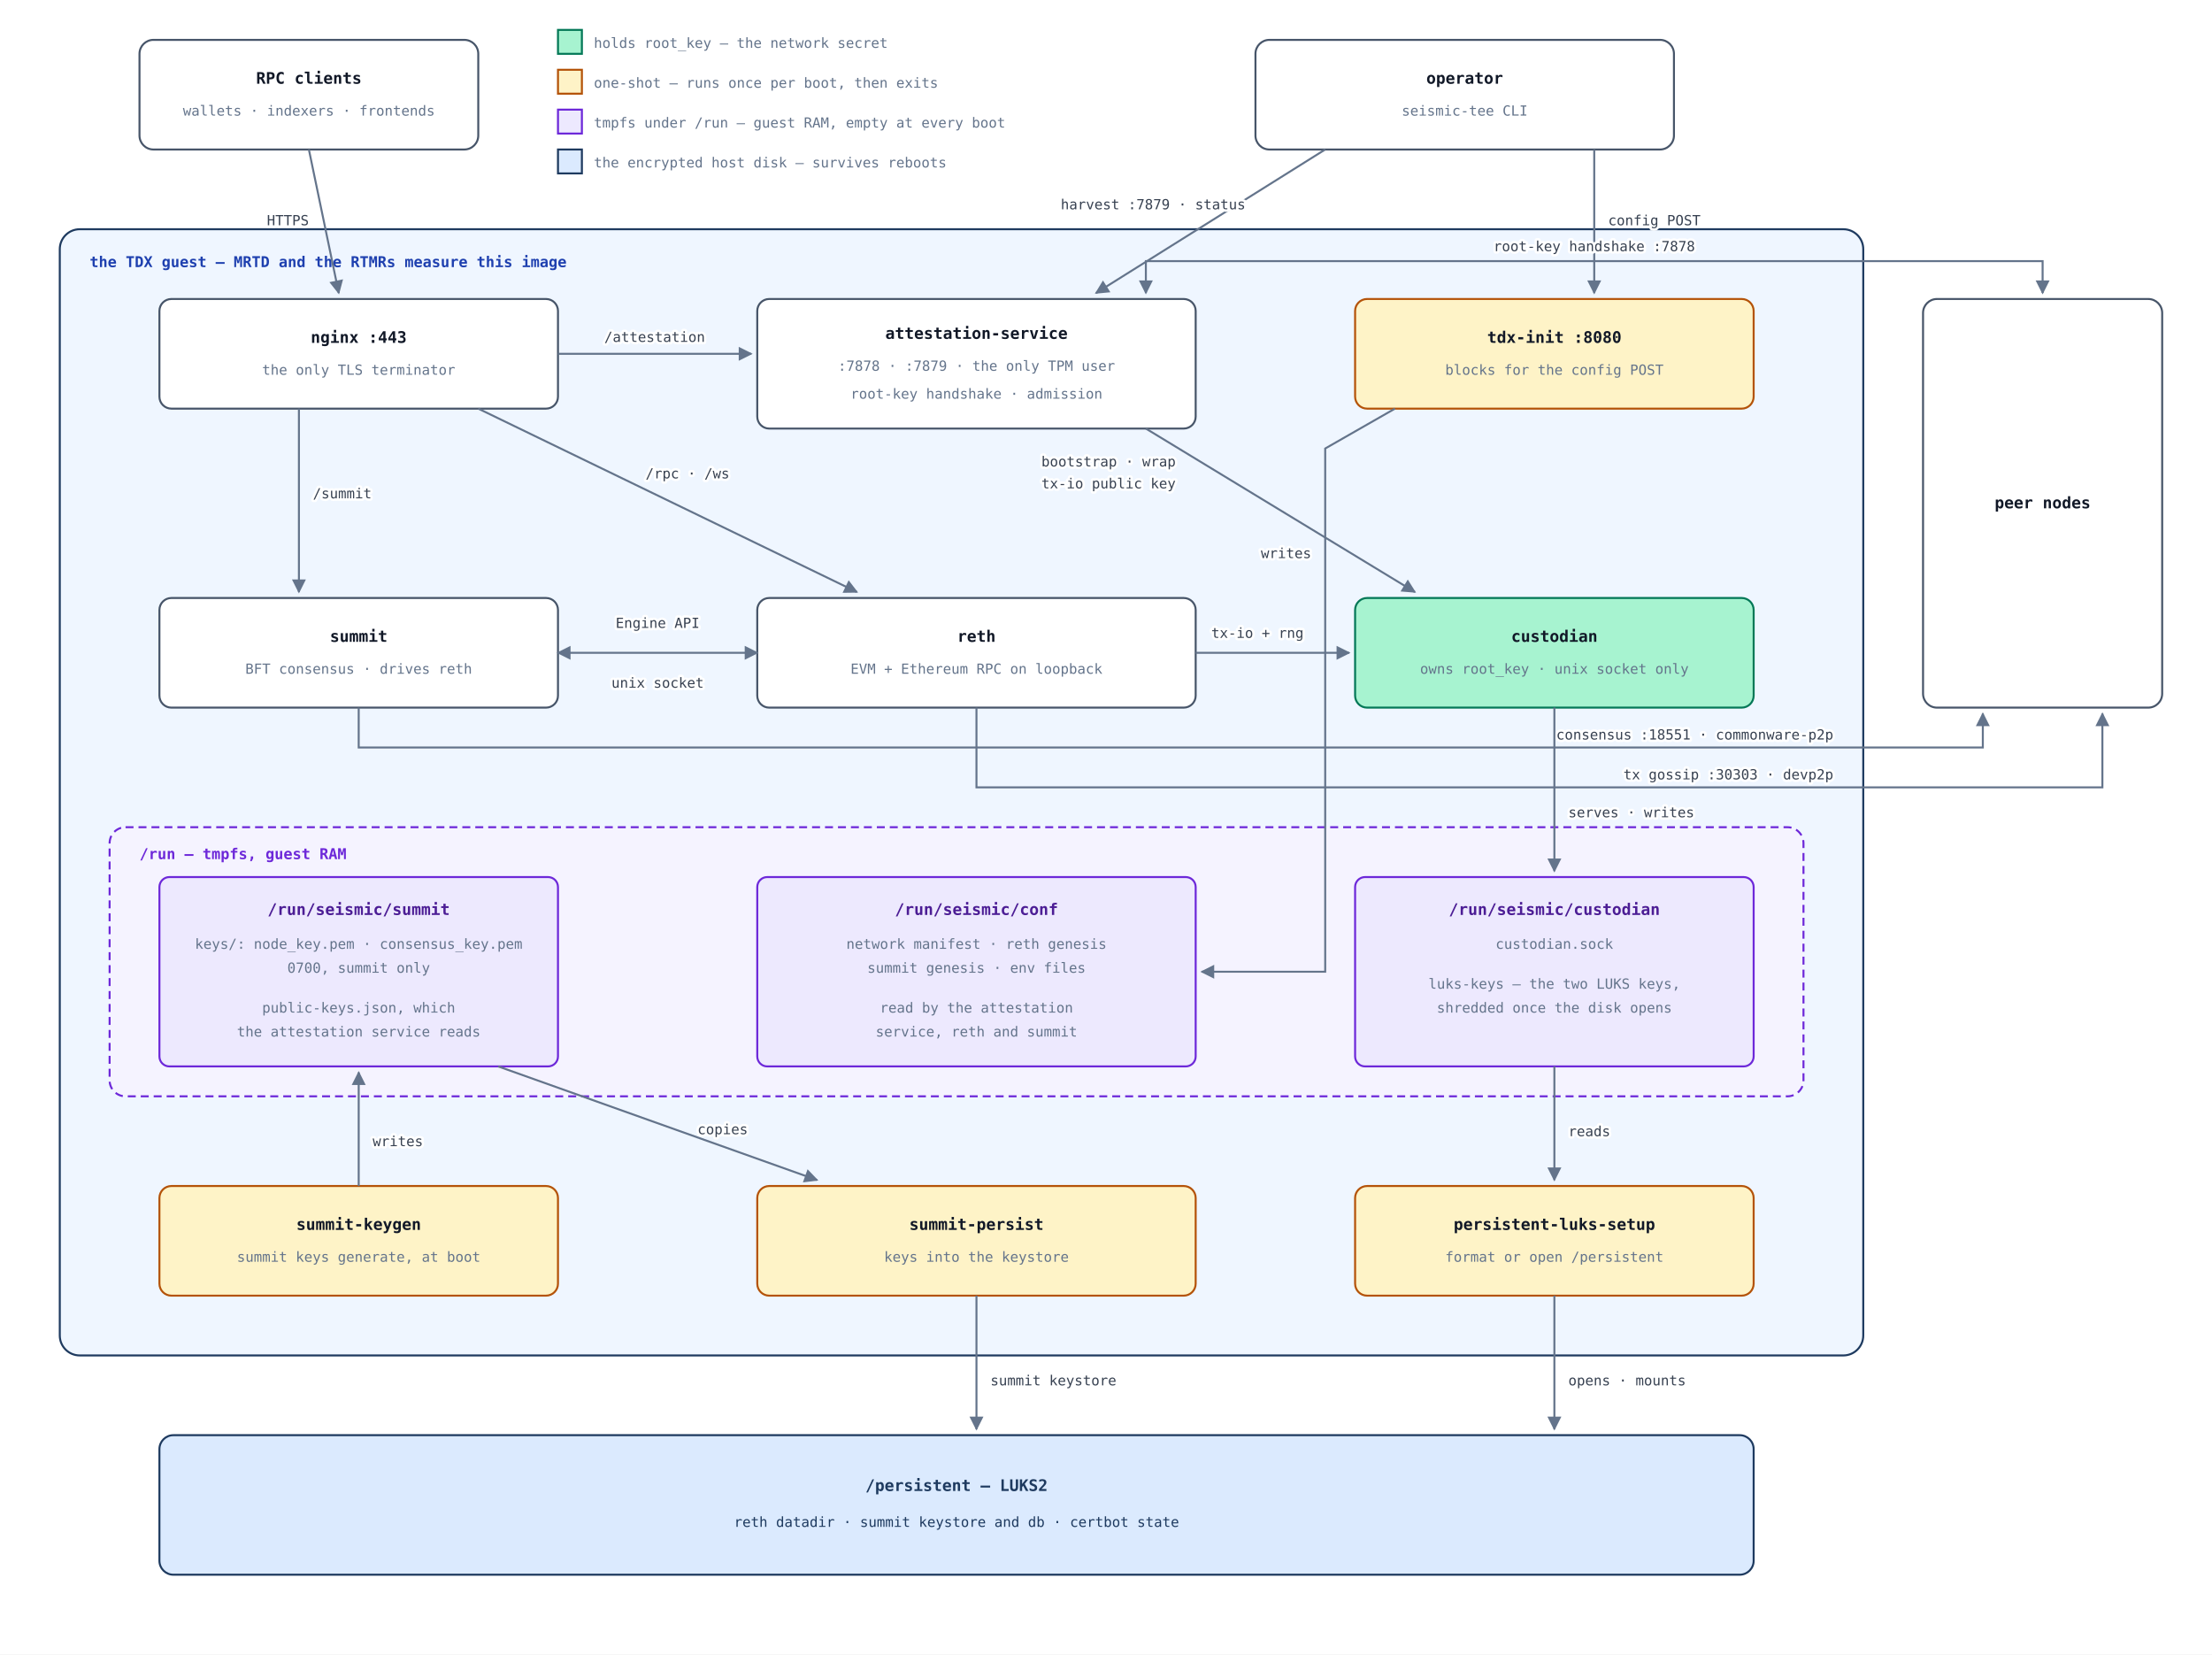
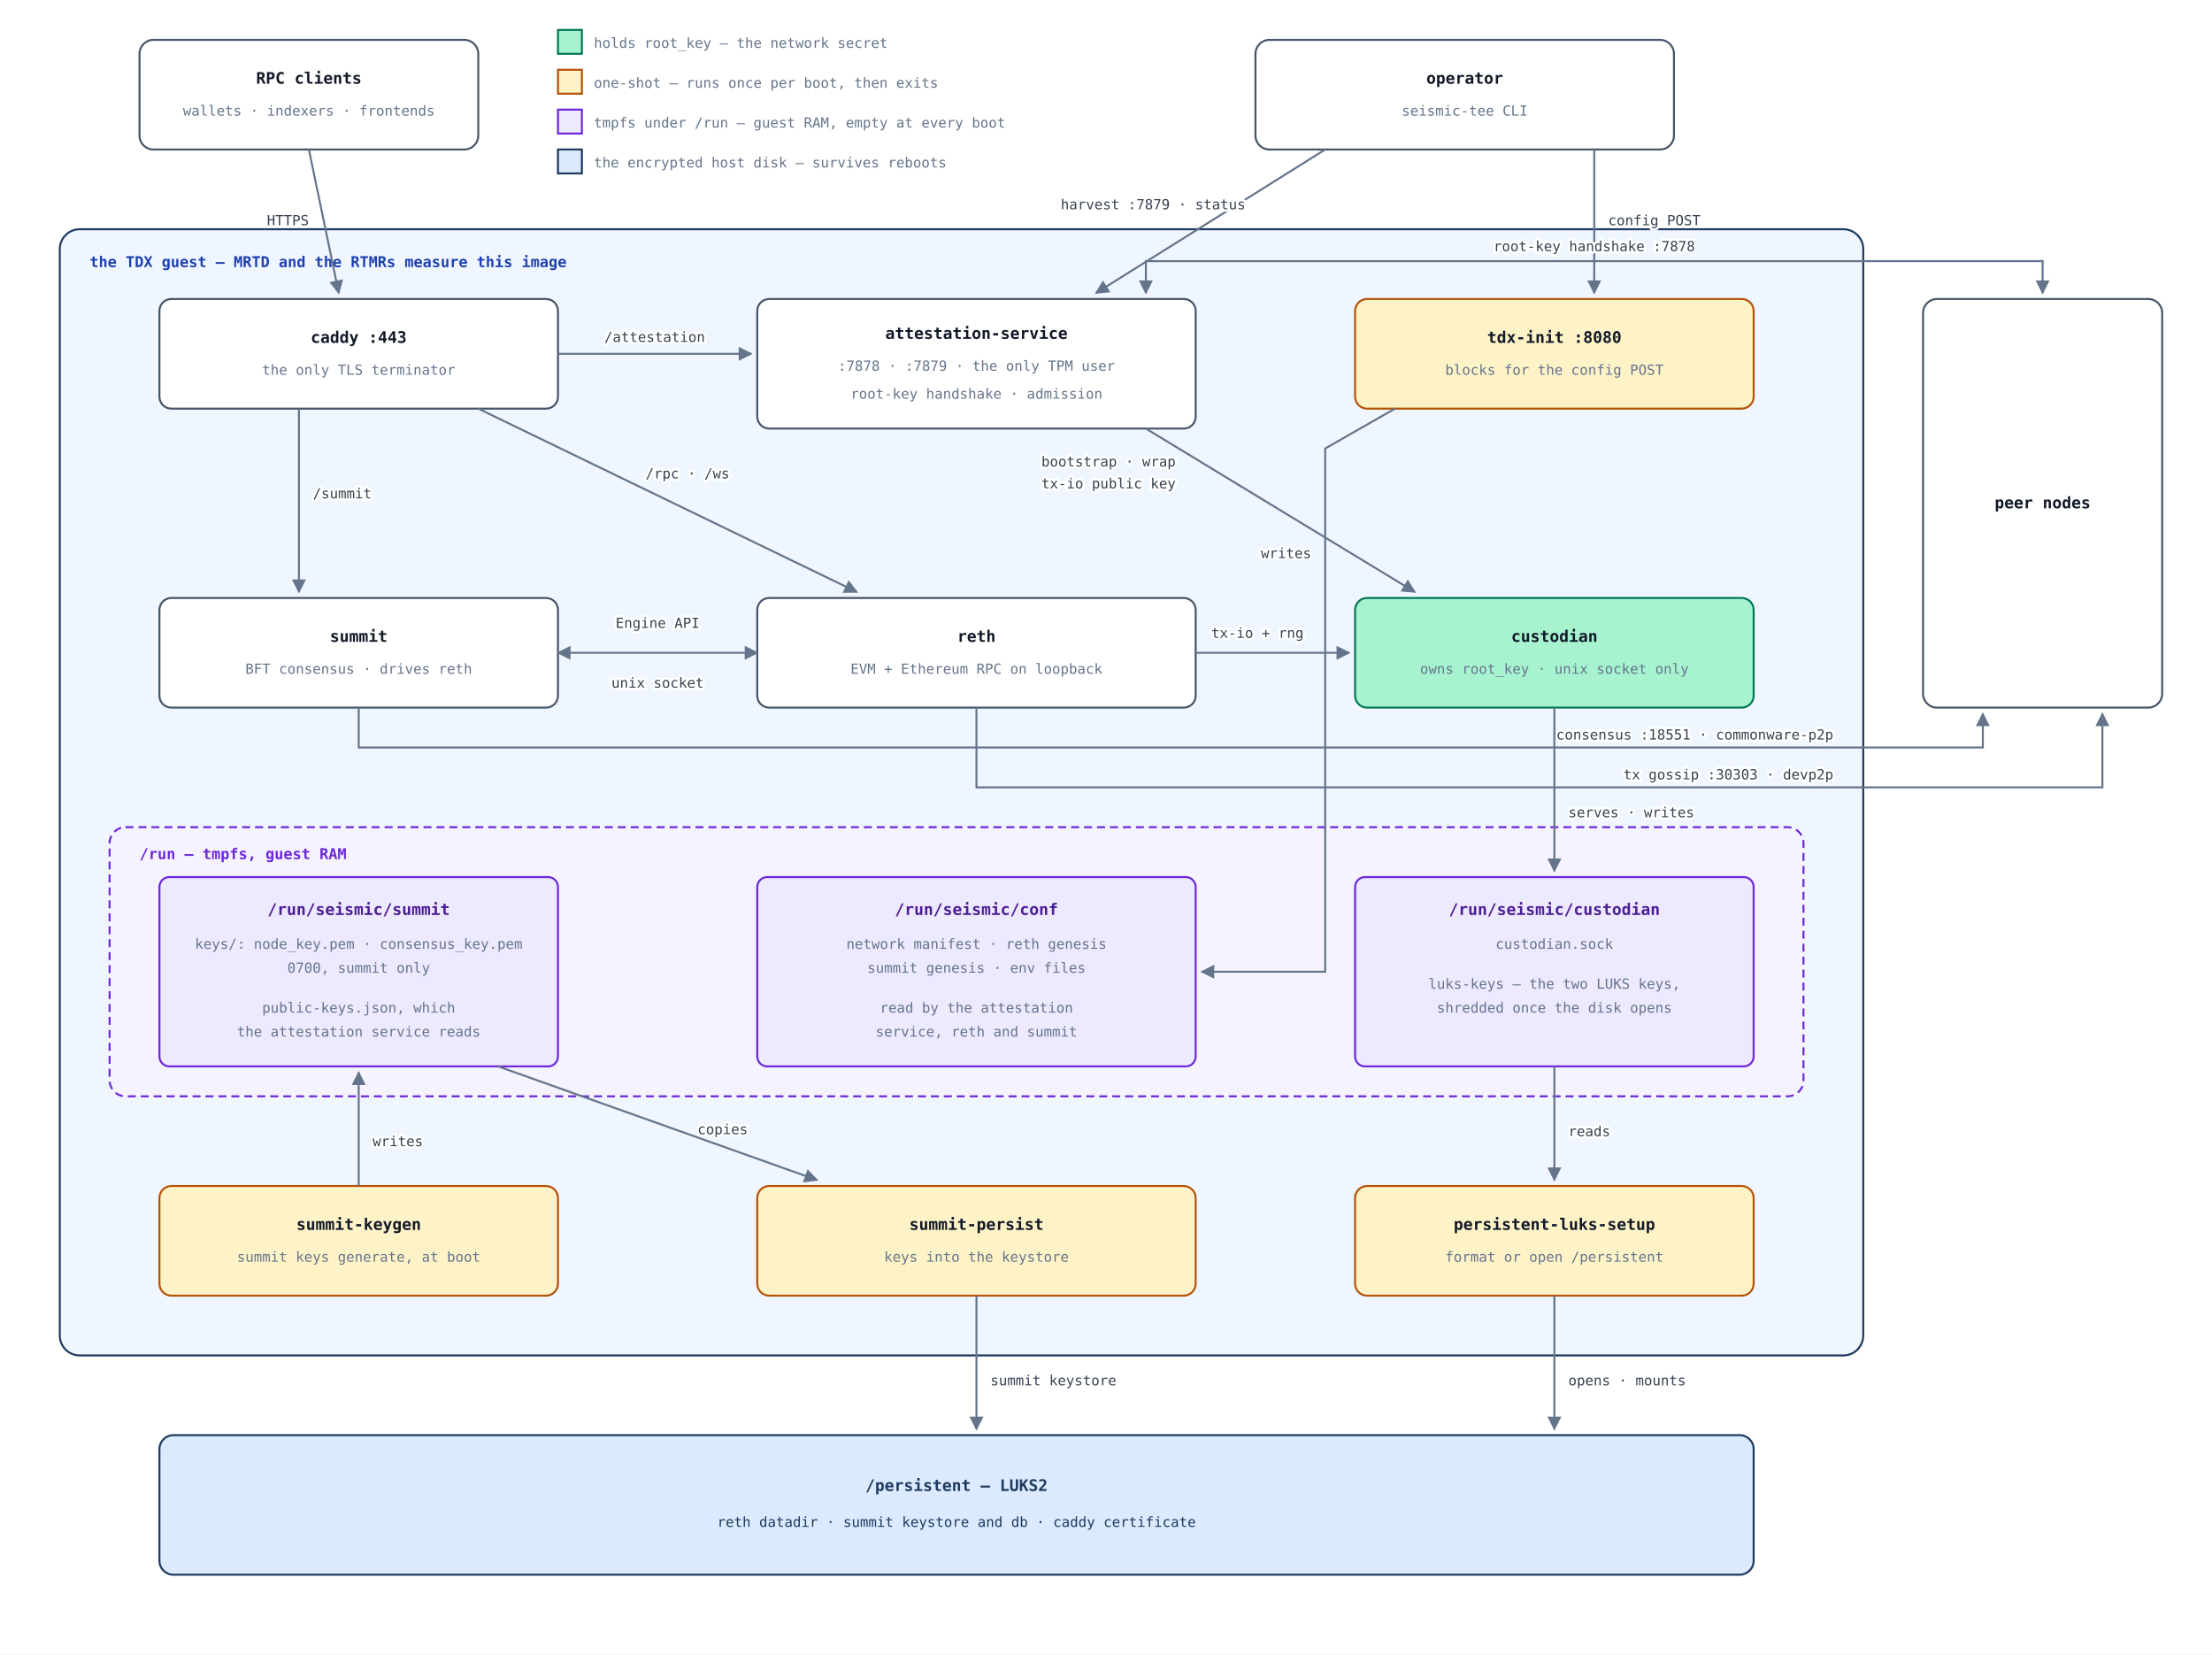
<svg xmlns="http://www.w3.org/2000/svg" viewBox="0 0 2220 1660" font-family="ui-monospace, SFMono-Regular, Menlo, Consolas, monospace">
  <style>
    text { fill: #374151; font-size: 16px; }
    .sub { font-size: 14px; fill: #64748b; }
    .zone-label { font-size: 15px; font-weight: 600; fill: #1e40af; }
    .guest { fill: #eff6ff; stroke: #1e3a5f; stroke-width: 2; }
    .node &gt; rect { fill: #ffffff; stroke: #475569; stroke-width: 2; }
    .node text { text-anchor: middle; }
    .node .name { font-weight: 700; fill: #111827; }
    /* the one process that holds root_key */
    .node.secret &gt; rect { fill: #a7f3d0; stroke: #047857; }
    /* the encrypted host disk — the only thing that survives a reboot */
    .node.volume &gt; rect { fill: #dbeafe; stroke: #1e3a5f; }
    .node.volume text { fill: #1e3a5f; }
    /* one-shot units: run once per boot, then exit */
    .node.oneshot &gt; rect { fill: #fef3c7; stroke: #b45309; }
    /* tmpfs under /run: guest RAM, empty at every boot */
    .tmpfs { fill: #f5f3ff; stroke: #6d28d9; stroke-width: 2; stroke-dasharray: 8 5; }
    .tmpfs-label { font-size: 15px; font-weight: 600; fill: #6d28d9; }
    .node.dir &gt; rect { fill: #ede9fe; stroke: #6d28d9; }
    .node.dir .name { fill: #4c1d95; }
    .flow { stroke: #64748b; stroke-width: 2; fill: none; }
    /* white halo keeps labels readable where they sit on a line */
    .flow-label { font-size: 14px; fill: #374151; paint-order: stroke; stroke: #ffffff; stroke-width: 5px; stroke-linejoin: round; }
  </style>
  <defs>
    <marker id="arrow" viewBox="0 0 10 10" refX="9" refY="5" markerWidth="7" markerHeight="7" orient="auto-start-reverse">
      <path d="M 0 0 L 10 5 L 0 10 z" fill="#64748b" />
    </marker>
  </defs>
  <rect width="2220" height="1660" fill="#ffffff" />
  <rect x="560" y="30" width="24" height="24" fill="#a7f3d0" stroke="#047857" stroke-width="2" />
  <text class="sub" x="596" y="48">holds root_key — the network secret</text>
  <rect x="560" y="70" width="24" height="24" fill="#fef3c7" stroke="#b45309" stroke-width="2" />
  <text class="sub" x="596" y="88">one-shot — runs once per boot, then exits</text>
  <rect x="560" y="110" width="24" height="24" fill="#ede9fe" stroke="#6d28d9" stroke-width="2" />
  <text class="sub" x="596" y="128">tmpfs under /run — guest RAM, empty at every boot</text>
  <rect x="560" y="150" width="24" height="24" fill="#dbeafe" stroke="#1e3a5f" stroke-width="2" />
  <text class="sub" x="596" y="168">the encrypted host disk — survives reboots</text>
  <g class="node" transform="translate(140,40)">
    <rect width="340" height="110" rx="14" />
    <text class="name" x="170" y="44">RPC clients</text>
    <text class="sub" x="170" y="76">wallets · indexers · frontends</text>
  </g>
  <g class="node" transform="translate(1260,40)">
    <rect width="420" height="110" rx="14" />
    <text class="name" x="210" y="44">operator</text>
    <text class="sub" x="210" y="76">seismic-tee CLI</text>
  </g>
  <g class="node" transform="translate(1930,300)">
    <rect width="240" height="410" rx="14" />
    <text class="name" x="120" y="210">peer nodes</text>
  </g>
  <rect class="guest" x="60" y="230" width="1810" height="1130" rx="20" />
  <text class="zone-label" x="90" y="268">the TDX guest — MRTD and the RTMRs measure this image</text>
  <g class="node" transform="translate(160,300)">
    <rect width="400" height="110" rx="12" />
-     <text class="name" x="200" y="44">nginx :443</text>
+     <text class="name" x="200" y="44">caddy :443</text>
    <text class="sub" x="200" y="76">the only TLS terminator</text>
  </g>
  <g class="node" transform="translate(760,300)">
    <rect width="440" height="130" rx="12" />
    <text class="name" x="220" y="40">attestation-service</text>
    <text class="sub" x="220" y="72">:7878 · :7879 · the only TPM user</text>
    <text class="sub" x="220" y="100">root-key handshake · admission</text>
  </g>
  <g class="node oneshot" transform="translate(1360,300)">
    <rect width="400" height="110" rx="12" />
    <text class="name" x="200" y="44">tdx-init :8080</text>
    <text class="sub" x="200" y="76">blocks for the config POST</text>
  </g>
  <g class="node" transform="translate(160,600)">
    <rect width="400" height="110" rx="12" />
    <text class="name" x="200" y="44">summit</text>
    <text class="sub" x="200" y="76">BFT consensus · drives reth</text>
  </g>
  <g class="node" transform="translate(760,600)">
    <rect width="440" height="110" rx="12" />
    <text class="name" x="220" y="44">reth</text>
    <text class="sub" x="220" y="76">EVM + Ethereum RPC on loopback</text>
  </g>
  <g class="node secret" transform="translate(1360,600)">
    <rect width="400" height="110" rx="12" />
    <text class="name" x="200" y="44">custodian</text>
    <text class="sub" x="200" y="76">owns root_key · unix socket only</text>
  </g>
  <rect class="tmpfs" x="110" y="830" width="1700" height="270" rx="16" />
  <text class="tmpfs-label" x="140" y="862">/run — tmpfs, guest RAM</text>
  <g class="node dir" transform="translate(160,880)">
    <rect width="400" height="190" rx="10" />
    <text class="name" x="200" y="38">/run/seismic/summit</text>
    <text class="sub" x="200" y="72">keys/: node_key.pem · consensus_key.pem</text>
    <text class="sub" x="200" y="96">0700, summit only</text>
    <text class="sub" x="200" y="136">public-keys.json, which</text>
    <text class="sub" x="200" y="160">the attestation service reads</text>
  </g>
  <g class="node dir" transform="translate(760,880)">
    <rect width="440" height="190" rx="10" />
    <text class="name" x="220" y="38">/run/seismic/conf</text>
    <text class="sub" x="220" y="72">network manifest · reth genesis</text>
    <text class="sub" x="220" y="96">summit genesis · env files</text>
    <text class="sub" x="220" y="136">read by the attestation</text>
    <text class="sub" x="220" y="160">service, reth and summit</text>
  </g>
  <g class="node dir" transform="translate(1360,880)">
    <rect width="400" height="190" rx="10" />
    <text class="name" x="200" y="38">/run/seismic/custodian</text>
    <text class="sub" x="200" y="72">custodian.sock</text>
    <text class="sub" x="200" y="112">luks-keys — the two LUKS keys,</text>
    <text class="sub" x="200" y="136">shredded once the disk opens</text>
  </g>
  <g class="node oneshot" transform="translate(160,1190)">
    <rect width="400" height="110" rx="12" />
    <text class="name" x="200" y="44">summit-keygen</text>
    <text class="sub" x="200" y="76">summit keys generate, at boot</text>
  </g>
  <g class="node oneshot" transform="translate(760,1190)">
    <rect width="440" height="110" rx="12" />
    <text class="name" x="220" y="44">summit-persist</text>
    <text class="sub" x="220" y="76">keys into the keystore</text>
  </g>
  <g class="node oneshot" transform="translate(1360,1190)">
    <rect width="400" height="110" rx="12" />
    <text class="name" x="200" y="44">persistent-luks-setup</text>
    <text class="sub" x="200" y="76">format or open /persistent</text>
  </g>
  <g class="node volume" transform="translate(160,1440)">
    <rect width="1600" height="140" rx="14" />
    <text class="name" x="800" y="56">/persistent — LUKS2</text>
-     <text class="sub" x="800" y="92">reth datadir · summit keystore and db · certbot state</text>
+     <text class="sub" x="800" y="92">reth datadir · summit keystore and db · caddy certificate</text>
  </g>
  <line class="flow" x1="310" y1="150" x2="340" y2="294" marker-end="url(#arrow)" />
  <text class="flow-label" x="310" y="226" text-anchor="end">HTTPS</text>
  <line class="flow" x1="560" y1="355" x2="754" y2="355" marker-end="url(#arrow)" />
  <text class="flow-label" x="657" y="343" text-anchor="middle">/attestation</text>
  <line class="flow" x1="300" y1="410" x2="300" y2="594" marker-end="url(#arrow)" />
  <text class="flow-label" x="314" y="500">/summit</text>
  <line class="flow" x1="480" y1="410" x2="860" y2="594" marker-end="url(#arrow)" />
  <text class="flow-label" x="690" y="480" text-anchor="middle">/rpc · /ws</text>
  <line class="flow" x1="1330" y1="150" x2="1100" y2="294" marker-end="url(#arrow)" />
  <text class="flow-label" x="1250" y="210" text-anchor="end">harvest :7879 · status</text>
  <line class="flow" x1="1600" y1="150" x2="1600" y2="294" marker-end="url(#arrow)" />
  <text class="flow-label" x="1614" y="226">config POST</text>
  <line class="flow" x1="560" y1="655" x2="760" y2="655" marker-start="url(#arrow)" marker-end="url(#arrow)" />
  <text class="flow-label" x="660" y="630" text-anchor="middle">Engine API</text>
  <text class="flow-label" x="660" y="690" text-anchor="middle">unix socket</text>
  <line class="flow" x1="1200" y1="655" x2="1354" y2="655" marker-end="url(#arrow)" />
  <text class="flow-label" x="1262" y="640" text-anchor="middle">tx-io + rng</text>
  <line class="flow" x1="1150" y1="430" x2="1420" y2="594" marker-end="url(#arrow)" />
  <text class="flow-label" x="1180" y="468" text-anchor="end">bootstrap · wrap</text>
  <text class="flow-label" x="1180" y="490" text-anchor="end">tx-io public key</text>
  <path class="flow" d="M 1150,294 L 1150,262 L 2050,262 L 2050,294" marker-start="url(#arrow)" marker-end="url(#arrow)" />
  <text class="flow-label" x="1600" y="252" text-anchor="middle">root-key handshake :7878</text>
  <path class="flow" d="M 360,710 L 360,750 L 1990,750 L 1990,716" marker-end="url(#arrow)" />
  <text class="flow-label" x="1840" y="742" text-anchor="end">consensus :18551 · commonware-p2p</text>
  <path class="flow" d="M 980,710 L 980,790 L 2110,790 L 2110,716" marker-end="url(#arrow)" />
  <text class="flow-label" x="1840" y="782" text-anchor="end">tx gossip :30303 · devp2p</text>
  <path class="flow" d="M 1400,410 L 1330,450 L 1330,975 L 1206,975" marker-end="url(#arrow)" />
  <text class="flow-label" x="1316" y="560" text-anchor="end">writes</text>
  <line class="flow" x1="1560" y1="710" x2="1560" y2="874" marker-end="url(#arrow)" />
  <text class="flow-label" x="1574" y="820">serves · writes</text>
  <line class="flow" x1="360" y1="1190" x2="360" y2="1076" marker-end="url(#arrow)" />
  <text class="flow-label" x="374" y="1150">writes</text>
  <line class="flow" x1="500" y1="1070" x2="820" y2="1184" marker-end="url(#arrow)" />
  <text class="flow-label" x="700" y="1138">copies</text>
  <line class="flow" x1="1560" y1="1070" x2="1560" y2="1184" marker-end="url(#arrow)" />
  <text class="flow-label" x="1574" y="1140">reads</text>
  <line class="flow" x1="980" y1="1300" x2="980" y2="1434" marker-end="url(#arrow)" />
  <text class="flow-label" x="994" y="1390">summit keystore</text>
  <line class="flow" x1="1560" y1="1300" x2="1560" y2="1434" marker-end="url(#arrow)" />
  <text class="flow-label" x="1574" y="1390">opens · mounts</text>
</svg>
